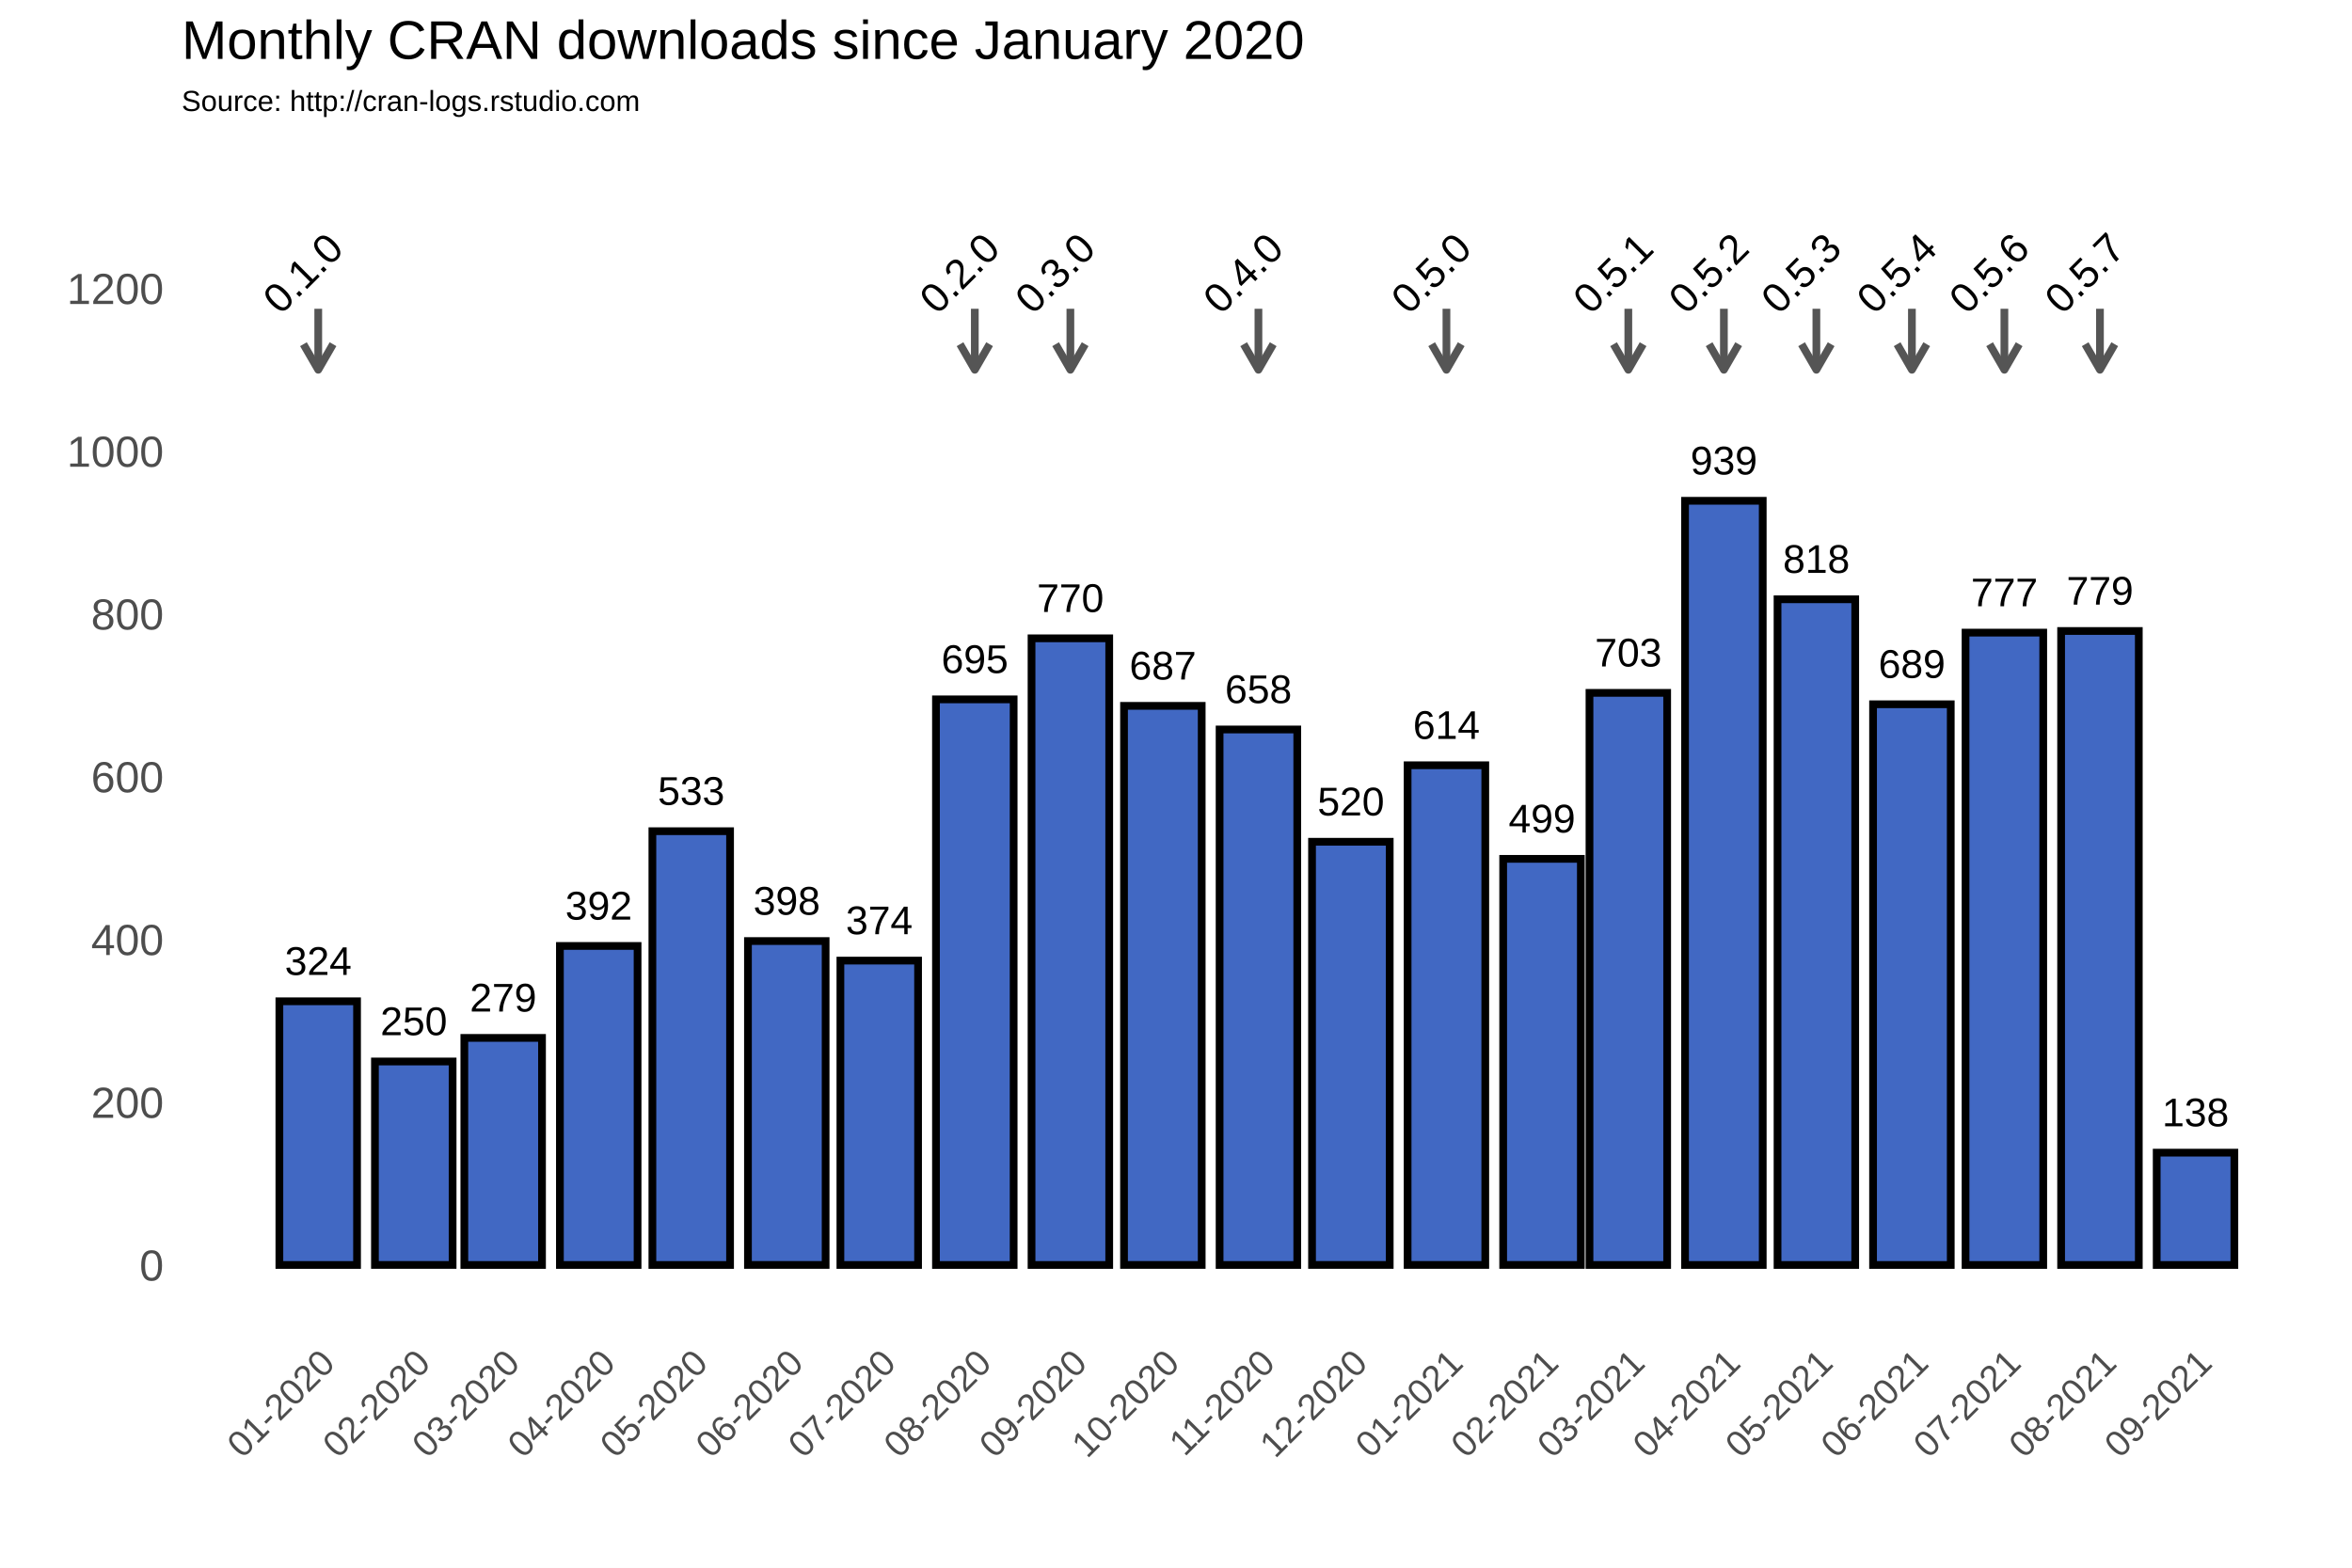
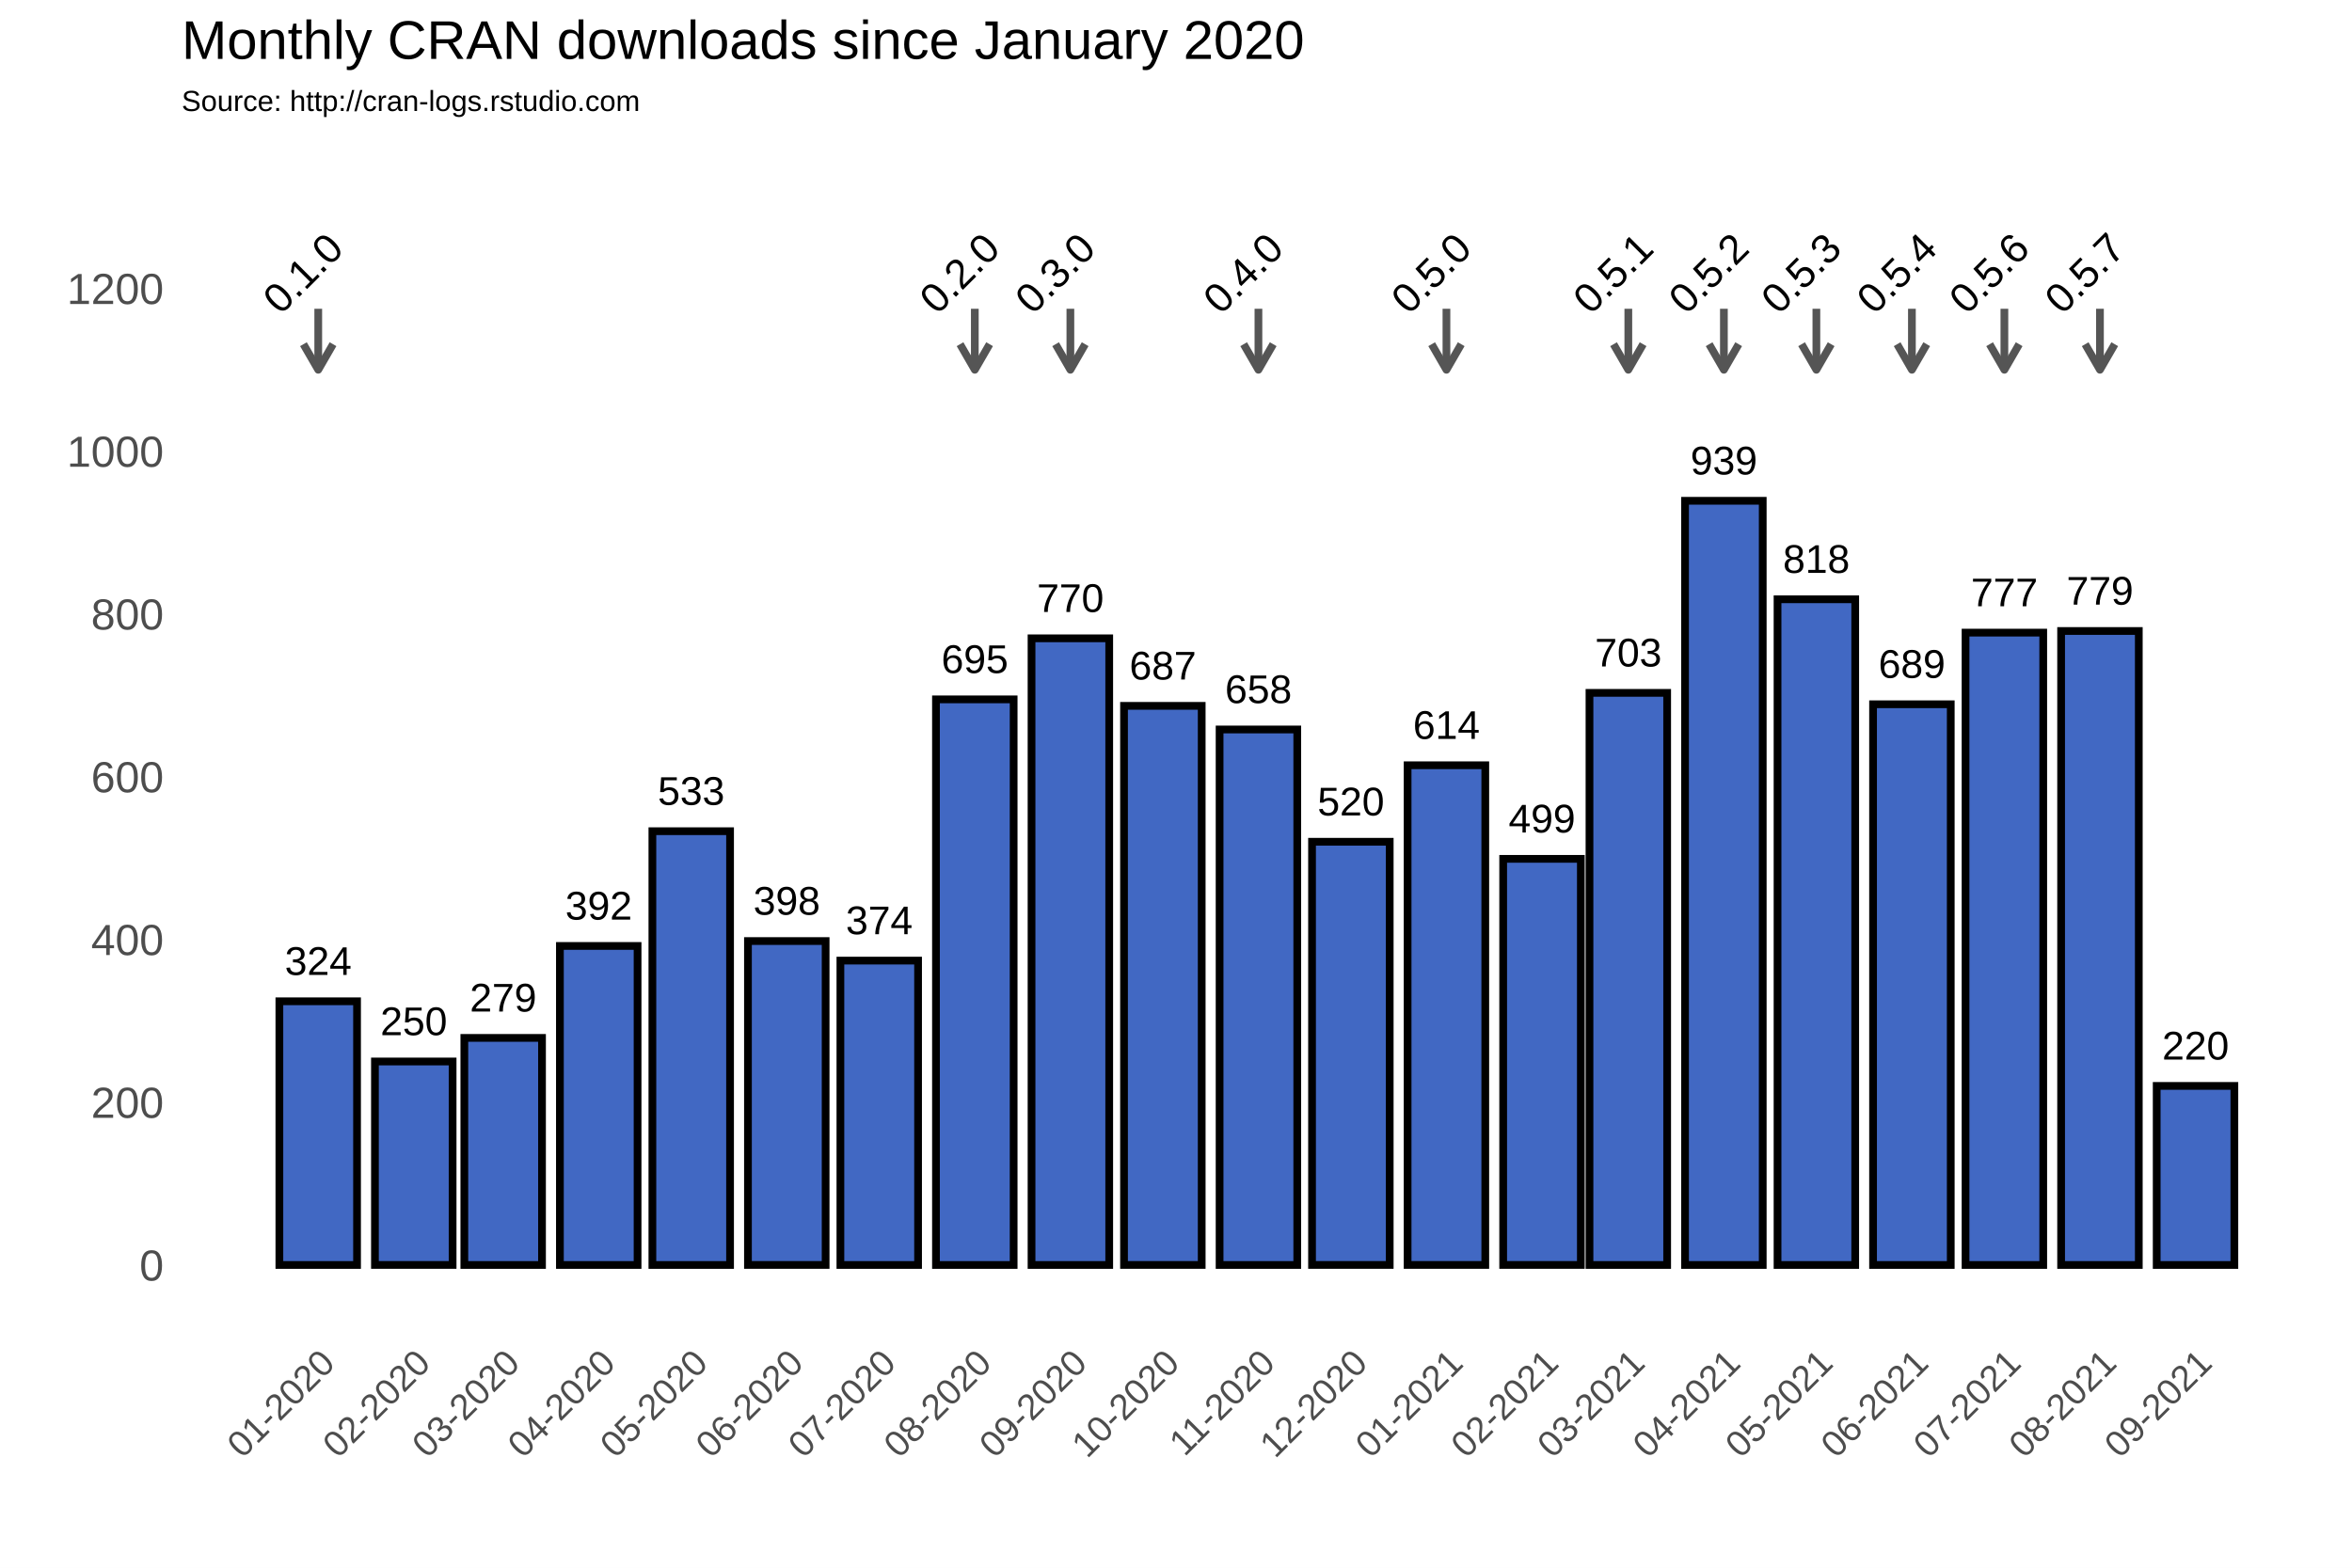
<svg xmlns="http://www.w3.org/2000/svg" class="svglite" width="648.00pt" height="432.00pt" viewBox="0 0 648.00 432.00">
  <defs>
    <style type="text/css">
    .svglite line, .svglite polyline, .svglite polygon, .svglite path, .svglite rect, .svglite circle {
      fill: none;
      stroke: #000000;
      stroke-linecap: round;
      stroke-linejoin: round;
      stroke-miterlimit: 10.00;
    }
  </style>
  </defs>
  <rect width="100%" height="100%" style="stroke: none; fill: #FFFFFF;" />
  <defs>
    <clipPath id="cpMC4wMHw2NDguMDB8MC4wMHw0MzIuMDA=">
      <rect x="0.00" y="0.00" width="648.00" height="432.00" />
    </clipPath>
  </defs>
  <g clip-path="url(#cpMC4wMHw2NDguMDB8MC4wMHw0MzIuMDA=)">
    <rect x="0.00" y="0.00" width="648.00" height="432.00" style="stroke-width: 1.07; stroke: #FFFFFF; fill: #FFFFFF;" />
  </g>
  <defs>
    <clipPath id="cpNTAuMDR8NjQyLjUyfDM3Ljc2fDM2My4zOA==">
      <rect x="50.04" y="37.76" width="592.48" height="325.62" />
    </clipPath>
  </defs>
  <g clip-path="url(#cpNTAuMDR8NjQyLjUyfDM3Ljc2fDM2My4zOA==)">
    <rect x="50.04" y="37.76" width="592.48" height="325.62" style="stroke-width: 1.07; stroke: none;" />
    <polyline points="50.04,326.15 642.52,326.15 " style="stroke-width: 0.53; stroke: #FFFFFF; stroke-linecap: butt;" />
    <polyline points="50.04,281.30 642.52,281.30 " style="stroke-width: 0.53; stroke: #FFFFFF; stroke-linecap: butt;" />
    <polyline points="50.04,236.45 642.52,236.45 " style="stroke-width: 0.53; stroke: #FFFFFF; stroke-linecap: butt;" />
    <polyline points="50.04,191.60 642.52,191.60 " style="stroke-width: 0.53; stroke: #FFFFFF; stroke-linecap: butt;" />
    <polyline points="50.04,146.75 642.52,146.75 " style="stroke-width: 0.53; stroke: #FFFFFF; stroke-linecap: butt;" />
    <polyline points="50.04,101.90 642.52,101.90 " style="stroke-width: 0.53; stroke: #FFFFFF; stroke-linecap: butt;" />
    <polyline points="50.04,57.04 642.52,57.04 " style="stroke-width: 0.53; stroke: #FFFFFF; stroke-linecap: butt;" />
    <polyline points="61.35,363.38 61.35,37.76 " style="stroke-width: 0.53; stroke: #FFFFFF; stroke-linecap: butt;" />
    <polyline points="74.51,363.38 74.51,37.76 " style="stroke-width: 0.53; stroke: #FFFFFF; stroke-linecap: butt;" />
    <polyline points="100.84,363.38 100.84,37.76 " style="stroke-width: 0.53; stroke: #FFFFFF; stroke-linecap: butt;" />
    <polyline points="126.32,363.38 126.32,37.76 " style="stroke-width: 0.53; stroke: #FFFFFF; stroke-linecap: butt;" />
    <polyline points="151.80,363.38 151.80,37.76 " style="stroke-width: 0.53; stroke: #FFFFFF; stroke-linecap: butt;" />
    <polyline points="177.70,363.38 177.70,37.76 " style="stroke-width: 0.53; stroke: #FFFFFF; stroke-linecap: butt;" />
    <polyline points="203.60,363.38 203.60,37.76 " style="stroke-width: 0.53; stroke: #FFFFFF; stroke-linecap: butt;" />
    <polyline points="229.51,363.38 229.51,37.76 " style="stroke-width: 0.53; stroke: #FFFFFF; stroke-linecap: butt;" />
    <polyline points="255.41,363.38 255.41,37.76 " style="stroke-width: 0.53; stroke: #FFFFFF; stroke-linecap: butt;" />
    <polyline points="281.74,363.38 281.74,37.76 " style="stroke-width: 0.53; stroke: #FFFFFF; stroke-linecap: butt;" />
    <polyline points="307.64,363.38 307.64,37.76 " style="stroke-width: 0.53; stroke: #FFFFFF; stroke-linecap: butt;" />
    <polyline points="333.54,363.38 333.54,37.76 " style="stroke-width: 0.53; stroke: #FFFFFF; stroke-linecap: butt;" />
    <polyline points="359.45,363.38 359.45,37.76 " style="stroke-width: 0.53; stroke: #FFFFFF; stroke-linecap: butt;" />
    <polyline points="385.35,363.38 385.35,37.76 " style="stroke-width: 0.53; stroke: #FFFFFF; stroke-linecap: butt;" />
    <polyline points="411.68,363.38 411.68,37.76 " style="stroke-width: 0.53; stroke: #FFFFFF; stroke-linecap: butt;" />
    <polyline points="436.73,363.38 436.73,37.76 " style="stroke-width: 0.53; stroke: #FFFFFF; stroke-linecap: butt;" />
    <polyline points="461.78,363.38 461.78,37.76 " style="stroke-width: 0.53; stroke: #FFFFFF; stroke-linecap: butt;" />
    <polyline points="487.69,363.38 487.69,37.76 " style="stroke-width: 0.53; stroke: #FFFFFF; stroke-linecap: butt;" />
    <polyline points="513.59,363.38 513.59,37.76 " style="stroke-width: 0.53; stroke: #FFFFFF; stroke-linecap: butt;" />
    <polyline points="539.49,363.38 539.49,37.76 " style="stroke-width: 0.53; stroke: #FFFFFF; stroke-linecap: butt;" />
    <polyline points="565.40,363.38 565.40,37.76 " style="stroke-width: 0.53; stroke: #FFFFFF; stroke-linecap: butt;" />
    <polyline points="591.72,363.38 591.72,37.76 " style="stroke-width: 0.53; stroke: #FFFFFF; stroke-linecap: butt;" />
    <polyline points="618.05,363.38 618.05,37.76 " style="stroke-width: 0.53; stroke: #FFFFFF; stroke-linecap: butt;" />
    <polyline points="631.22,363.38 631.22,37.76 " style="stroke-width: 0.53; stroke: #FFFFFF; stroke-linecap: butt;" />
    <polyline points="50.04,348.58 642.52,348.58 " style="stroke-width: 1.07; stroke: #FFFFFF; stroke-linecap: butt;" />
    <polyline points="50.04,303.73 642.52,303.73 " style="stroke-width: 1.07; stroke: #FFFFFF; stroke-linecap: butt;" />
    <polyline points="50.04,258.88 642.52,258.88 " style="stroke-width: 1.07; stroke: #FFFFFF; stroke-linecap: butt;" />
    <polyline points="50.04,214.02 642.52,214.02 " style="stroke-width: 1.07; stroke: #FFFFFF; stroke-linecap: butt;" />
    <polyline points="50.04,169.17 642.52,169.17 " style="stroke-width: 1.07; stroke: #FFFFFF; stroke-linecap: butt;" />
    <polyline points="50.04,124.32 642.52,124.32 " style="stroke-width: 1.07; stroke: #FFFFFF; stroke-linecap: butt;" />
    <polyline points="50.04,79.47 642.52,79.47 " style="stroke-width: 1.07; stroke: #FFFFFF; stroke-linecap: butt;" />
    <polyline points="87.68,363.38 87.68,37.76 " style="stroke-width: 1.07; stroke: #FFFFFF; stroke-linecap: butt;" />
    <polyline points="114.00,363.38 114.00,37.76 " style="stroke-width: 1.07; stroke: #FFFFFF; stroke-linecap: butt;" />
    <polyline points="138.63,363.38 138.63,37.76 " style="stroke-width: 1.07; stroke: #FFFFFF; stroke-linecap: butt;" />
    <polyline points="164.96,363.38 164.96,37.76 " style="stroke-width: 1.07; stroke: #FFFFFF; stroke-linecap: butt;" />
    <polyline points="190.44,363.38 190.44,37.76 " style="stroke-width: 1.07; stroke: #FFFFFF; stroke-linecap: butt;" />
    <polyline points="216.77,363.38 216.77,37.76 " style="stroke-width: 1.07; stroke: #FFFFFF; stroke-linecap: butt;" />
    <polyline points="242.24,363.38 242.24,37.76 " style="stroke-width: 1.07; stroke: #FFFFFF; stroke-linecap: butt;" />
    <polyline points="268.57,363.38 268.57,37.76 " style="stroke-width: 1.07; stroke: #FFFFFF; stroke-linecap: butt;" />
    <polyline points="294.90,363.38 294.90,37.76 " style="stroke-width: 1.07; stroke: #FFFFFF; stroke-linecap: butt;" />
    <polyline points="320.38,363.38 320.38,37.76 " style="stroke-width: 1.07; stroke: #FFFFFF; stroke-linecap: butt;" />
    <polyline points="346.71,363.38 346.71,37.76 " style="stroke-width: 1.07; stroke: #FFFFFF; stroke-linecap: butt;" />
    <polyline points="372.19,363.38 372.19,37.76 " style="stroke-width: 1.07; stroke: #FFFFFF; stroke-linecap: butt;" />
    <polyline points="398.51,363.38 398.51,37.76 " style="stroke-width: 1.07; stroke: #FFFFFF; stroke-linecap: butt;" />
    <polyline points="424.84,363.38 424.84,37.76 " style="stroke-width: 1.07; stroke: #FFFFFF; stroke-linecap: butt;" />
    <polyline points="448.62,363.38 448.62,37.76 " style="stroke-width: 1.07; stroke: #FFFFFF; stroke-linecap: butt;" />
    <polyline points="474.95,363.38 474.95,37.76 " style="stroke-width: 1.07; stroke: #FFFFFF; stroke-linecap: butt;" />
    <polyline points="500.43,363.38 500.43,37.76 " style="stroke-width: 1.07; stroke: #FFFFFF; stroke-linecap: butt;" />
    <polyline points="526.75,363.38 526.75,37.76 " style="stroke-width: 1.07; stroke: #FFFFFF; stroke-linecap: butt;" />
    <polyline points="552.23,363.38 552.23,37.76 " style="stroke-width: 1.07; stroke: #FFFFFF; stroke-linecap: butt;" />
    <polyline points="578.56,363.38 578.56,37.76 " style="stroke-width: 1.07; stroke: #FFFFFF; stroke-linecap: butt;" />
    <polyline points="604.89,363.38 604.89,37.76 " style="stroke-width: 1.07; stroke: #FFFFFF; stroke-linecap: butt;" />
    <rect x="76.97" y="275.92" width="21.40" height="72.66" style="stroke-width: 2.13; stroke-linecap: square; stroke-linejoin: miter; fill: #4168C3;" />
    <rect x="103.30" y="292.51" width="21.40" height="56.06" style="stroke-width: 2.13; stroke-linecap: square; stroke-linejoin: miter; fill: #4168C3;" />
    <rect x="127.93" y="286.01" width="21.40" height="62.57" style="stroke-width: 2.13; stroke-linecap: square; stroke-linejoin: miter; fill: #4168C3;" />
    <rect x="154.26" y="260.67" width="21.40" height="87.91" style="stroke-width: 2.13; stroke-linecap: square; stroke-linejoin: miter; fill: #4168C3;" />
    <rect x="179.74" y="229.05" width="21.40" height="119.53" style="stroke-width: 2.13; stroke-linecap: square; stroke-linejoin: miter; fill: #4168C3;" />
    <rect x="206.07" y="259.32" width="21.40" height="89.25" style="stroke-width: 2.13; stroke-linecap: square; stroke-linejoin: miter; fill: #4168C3;" />
    <rect x="231.54" y="264.71" width="21.40" height="83.87" style="stroke-width: 2.13; stroke-linecap: square; stroke-linejoin: miter; fill: #4168C3;" />
    <rect x="257.87" y="192.72" width="21.40" height="155.86" style="stroke-width: 2.13; stroke-linecap: square; stroke-linejoin: miter; fill: #4168C3;" />
    <rect x="284.20" y="175.90" width="21.40" height="172.68" style="stroke-width: 2.13; stroke-linecap: square; stroke-linejoin: miter; fill: #4168C3;" />
    <rect x="309.68" y="194.51" width="21.40" height="154.06" style="stroke-width: 2.13; stroke-linecap: square; stroke-linejoin: miter; fill: #4168C3;" />
    <rect x="336.01" y="201.02" width="21.40" height="147.56" style="stroke-width: 2.13; stroke-linecap: square; stroke-linejoin: miter; fill: #4168C3;" />
    <rect x="361.48" y="231.96" width="21.40" height="116.61" style="stroke-width: 2.13; stroke-linecap: square; stroke-linejoin: miter; fill: #4168C3;" />
    <rect x="387.81" y="210.88" width="21.40" height="137.69" style="stroke-width: 2.13; stroke-linecap: square; stroke-linejoin: miter; fill: #4168C3;" />
    <rect x="414.14" y="236.67" width="21.40" height="111.90" style="stroke-width: 2.13; stroke-linecap: square; stroke-linejoin: miter; fill: #4168C3;" />
    <rect x="437.92" y="190.93" width="21.40" height="157.65" style="stroke-width: 2.13; stroke-linecap: square; stroke-linejoin: miter; fill: #4168C3;" />
    <rect x="464.25" y="138.00" width="21.40" height="210.58" style="stroke-width: 2.13; stroke-linecap: square; stroke-linejoin: miter; fill: #4168C3;" />
    <rect x="489.73" y="165.14" width="21.40" height="183.44" style="stroke-width: 2.13; stroke-linecap: square; stroke-linejoin: miter; fill: #4168C3;" />
    <rect x="516.05" y="194.07" width="21.40" height="154.51" style="stroke-width: 2.13; stroke-linecap: square; stroke-linejoin: miter; fill: #4168C3;" />
    <rect x="541.53" y="174.33" width="21.40" height="174.25" style="stroke-width: 2.13; stroke-linecap: square; stroke-linejoin: miter; fill: #4168C3;" />
    <rect x="567.86" y="173.88" width="21.40" height="174.70" style="stroke-width: 2.13; stroke-linecap: square; stroke-linejoin: miter; fill: #4168C3;" />
-     <rect x="594.19" y="317.63" width="21.40" height="30.95" style="stroke-width: 2.13; stroke-linecap: square; stroke-linejoin: miter; fill: #4168C3;" />
+     <rect x="594.19" y="299.24" width="21.40" height="49.34" style="stroke-width: 2.13; stroke-linecap: square; stroke-linejoin: miter; fill: #4168C3;" />
    <text x="87.68" y="268.66" text-anchor="middle" style="font-size: 11.04px; font-family: Arial;" textLength="18.40px" lengthAdjust="spacingAndGlyphs">324</text>
    <text x="114.00" y="285.25" text-anchor="middle" style="font-size: 11.04px; font-family: Arial;" textLength="18.40px" lengthAdjust="spacingAndGlyphs">250</text>
    <text x="138.63" y="278.75" text-anchor="middle" style="font-size: 11.04px; font-family: Arial;" textLength="18.40px" lengthAdjust="spacingAndGlyphs">279</text>
    <text x="164.96" y="253.41" text-anchor="middle" style="font-size: 11.04px; font-family: Arial;" textLength="18.40px" lengthAdjust="spacingAndGlyphs">392</text>
    <text x="190.44" y="221.79" text-anchor="middle" style="font-size: 11.04px; font-family: Arial;" textLength="18.40px" lengthAdjust="spacingAndGlyphs">533</text>
    <text x="216.77" y="252.06" text-anchor="middle" style="font-size: 11.04px; font-family: Arial;" textLength="18.40px" lengthAdjust="spacingAndGlyphs">398</text>
    <text x="242.24" y="257.44" text-anchor="middle" style="font-size: 11.04px; font-family: Arial;" textLength="18.40px" lengthAdjust="spacingAndGlyphs">374</text>
    <text x="268.57" y="185.46" text-anchor="middle" style="font-size: 11.04px; font-family: Arial;" textLength="18.40px" lengthAdjust="spacingAndGlyphs">695</text>
    <text x="294.90" y="168.64" text-anchor="middle" style="font-size: 11.04px; font-family: Arial;" textLength="18.40px" lengthAdjust="spacingAndGlyphs">770</text>
    <text x="320.38" y="187.25" text-anchor="middle" style="font-size: 11.04px; font-family: Arial;" textLength="18.40px" lengthAdjust="spacingAndGlyphs">687</text>
    <text x="346.71" y="193.75" text-anchor="middle" style="font-size: 11.04px; font-family: Arial;" textLength="18.40px" lengthAdjust="spacingAndGlyphs">658</text>
    <text x="372.19" y="224.70" text-anchor="middle" style="font-size: 11.04px; font-family: Arial;" textLength="18.40px" lengthAdjust="spacingAndGlyphs">520</text>
    <text x="398.51" y="203.62" text-anchor="middle" style="font-size: 11.04px; font-family: Arial;" textLength="18.40px" lengthAdjust="spacingAndGlyphs">614</text>
    <text x="424.84" y="229.41" text-anchor="middle" style="font-size: 11.04px; font-family: Arial;" textLength="18.40px" lengthAdjust="spacingAndGlyphs">499</text>
    <text x="448.62" y="183.66" text-anchor="middle" style="font-size: 11.04px; font-family: Arial;" textLength="18.40px" lengthAdjust="spacingAndGlyphs">703</text>
    <text x="474.95" y="130.74" text-anchor="middle" style="font-size: 11.04px; font-family: Arial;" textLength="18.40px" lengthAdjust="spacingAndGlyphs">939</text>
    <text x="500.43" y="157.87" text-anchor="middle" style="font-size: 11.04px; font-family: Arial;" textLength="18.40px" lengthAdjust="spacingAndGlyphs">818</text>
    <text x="526.75" y="186.80" text-anchor="middle" style="font-size: 11.04px; font-family: Arial;" textLength="18.40px" lengthAdjust="spacingAndGlyphs">689</text>
    <text x="552.23" y="167.07" text-anchor="middle" style="font-size: 11.04px; font-family: Arial;" textLength="18.40px" lengthAdjust="spacingAndGlyphs">777</text>
    <text x="578.56" y="166.62" text-anchor="middle" style="font-size: 11.04px; font-family: Arial;" textLength="18.40px" lengthAdjust="spacingAndGlyphs">779</text>
-     <text x="604.89" y="310.37" text-anchor="middle" style="font-size: 11.04px; font-family: Arial;" textLength="18.40px" lengthAdjust="spacingAndGlyphs">138</text>
+     <text x="604.89" y="291.98" text-anchor="middle" style="font-size: 11.04px; font-family: Arial;" textLength="18.40px" lengthAdjust="spacingAndGlyphs">220</text>
    <line x1="87.68" y1="85.08" x2="87.68" y2="101.90" style="stroke-width: 2.13; stroke: #555555; stroke-linecap: butt;" />
    <polyline points="83.60,94.85 87.68,101.90 91.75,94.85 " style="stroke-width: 2.13; stroke: #555555; stroke-linecap: butt;" />
    <line x1="268.57" y1="85.08" x2="268.57" y2="101.90" style="stroke-width: 2.13; stroke: #555555; stroke-linecap: butt;" />
    <polyline points="264.50,94.85 268.57,101.90 272.64,94.85 " style="stroke-width: 2.13; stroke: #555555; stroke-linecap: butt;" />
    <line x1="294.90" y1="85.08" x2="294.90" y2="101.90" style="stroke-width: 2.13; stroke: #555555; stroke-linecap: butt;" />
    <polyline points="290.83,94.85 294.90,101.90 298.97,94.85 " style="stroke-width: 2.13; stroke: #555555; stroke-linecap: butt;" />
    <line x1="346.71" y1="85.08" x2="346.71" y2="101.90" style="stroke-width: 2.13; stroke: #555555; stroke-linecap: butt;" />
    <polyline points="342.64,94.85 346.71,101.90 350.78,94.85 " style="stroke-width: 2.13; stroke: #555555; stroke-linecap: butt;" />
    <line x1="398.51" y1="85.08" x2="398.51" y2="101.90" style="stroke-width: 2.13; stroke: #555555; stroke-linecap: butt;" />
    <polyline points="394.44,94.85 398.51,101.90 402.58,94.85 " style="stroke-width: 2.13; stroke: #555555; stroke-linecap: butt;" />
    <line x1="448.62" y1="85.08" x2="448.62" y2="101.90" style="stroke-width: 2.13; stroke: #555555; stroke-linecap: butt;" />
    <polyline points="444.55,94.85 448.62,101.90 452.69,94.85 " style="stroke-width: 2.13; stroke: #555555; stroke-linecap: butt;" />
    <line x1="474.95" y1="85.08" x2="474.95" y2="101.90" style="stroke-width: 2.13; stroke: #555555; stroke-linecap: butt;" />
    <polyline points="470.88,94.85 474.95,101.90 479.02,94.85 " style="stroke-width: 2.13; stroke: #555555; stroke-linecap: butt;" />
    <line x1="500.43" y1="85.08" x2="500.43" y2="101.90" style="stroke-width: 2.13; stroke: #555555; stroke-linecap: butt;" />
    <polyline points="496.36,94.85 500.43,101.90 504.50,94.85 " style="stroke-width: 2.13; stroke: #555555; stroke-linecap: butt;" />
    <line x1="526.75" y1="85.08" x2="526.75" y2="101.90" style="stroke-width: 2.13; stroke: #555555; stroke-linecap: butt;" />
    <polyline points="522.68,94.85 526.75,101.90 530.83,94.85 " style="stroke-width: 2.13; stroke: #555555; stroke-linecap: butt;" />
    <line x1="552.23" y1="85.08" x2="552.23" y2="101.90" style="stroke-width: 2.13; stroke: #555555; stroke-linecap: butt;" />
    <polyline points="548.16,94.85 552.23,101.90 556.30,94.85 " style="stroke-width: 2.13; stroke: #555555; stroke-linecap: butt;" />
    <line x1="578.56" y1="85.08" x2="578.56" y2="101.90" style="stroke-width: 2.13; stroke: #555555; stroke-linecap: butt;" />
    <polyline points="574.49,94.85 578.56,101.90 582.63,94.85 " style="stroke-width: 2.13; stroke: #555555; stroke-linecap: butt;" />
    <text transform="translate(86.24,78.03) rotate(-45)" text-anchor="middle" style="font-size: 11.38px; font-family: Arial;" textLength="25.31px" lengthAdjust="spacingAndGlyphs">0.1.0</text>
    <text transform="translate(267.13,78.03) rotate(-45)" text-anchor="middle" style="font-size: 11.38px; font-family: Arial;" textLength="25.31px" lengthAdjust="spacingAndGlyphs">0.2.0</text>
    <text transform="translate(293.46,78.03) rotate(-45)" text-anchor="middle" style="font-size: 11.38px; font-family: Arial;" textLength="25.31px" lengthAdjust="spacingAndGlyphs">0.3.0</text>
    <text transform="translate(345.27,78.03) rotate(-45)" text-anchor="middle" style="font-size: 11.38px; font-family: Arial;" textLength="25.31px" lengthAdjust="spacingAndGlyphs">0.4.0</text>
    <text transform="translate(397.07,78.03) rotate(-45)" text-anchor="middle" style="font-size: 11.38px; font-family: Arial;" textLength="25.31px" lengthAdjust="spacingAndGlyphs">0.5.0</text>
    <text transform="translate(447.18,78.03) rotate(-45)" text-anchor="middle" style="font-size: 11.38px; font-family: Arial;" textLength="25.31px" lengthAdjust="spacingAndGlyphs">0.5.1</text>
    <text transform="translate(473.51,78.03) rotate(-45)" text-anchor="middle" style="font-size: 11.38px; font-family: Arial;" textLength="25.31px" lengthAdjust="spacingAndGlyphs">0.5.2</text>
    <text transform="translate(498.99,78.03) rotate(-45)" text-anchor="middle" style="font-size: 11.38px; font-family: Arial;" textLength="25.31px" lengthAdjust="spacingAndGlyphs">0.5.3</text>
    <text transform="translate(525.32,78.03) rotate(-45)" text-anchor="middle" style="font-size: 11.38px; font-family: Arial;" textLength="25.31px" lengthAdjust="spacingAndGlyphs">0.5.4</text>
    <text transform="translate(550.79,78.03) rotate(-45)" text-anchor="middle" style="font-size: 11.38px; font-family: Arial;" textLength="25.31px" lengthAdjust="spacingAndGlyphs">0.5.6</text>
    <text transform="translate(577.12,78.03) rotate(-45)" text-anchor="middle" style="font-size: 11.38px; font-family: Arial;" textLength="25.31px" lengthAdjust="spacingAndGlyphs">0.5.7</text>
  </g>
  <g clip-path="url(#cpMC4wMHw2NDguMDB8MC4wMHw0MzIuMDA=)">
    <text x="45.11" y="352.88" text-anchor="end" style="font-size: 12.00px; fill: #4D4D4D; font-family: Arial;" textLength="6.67px" lengthAdjust="spacingAndGlyphs">0</text>
    <text x="45.11" y="308.03" text-anchor="end" style="font-size: 12.00px; fill: #4D4D4D; font-family: Arial;" textLength="20.02px" lengthAdjust="spacingAndGlyphs">200</text>
    <text x="45.11" y="263.17" text-anchor="end" style="font-size: 12.00px; fill: #4D4D4D; font-family: Arial;" textLength="20.02px" lengthAdjust="spacingAndGlyphs">400</text>
    <text x="45.11" y="218.32" text-anchor="end" style="font-size: 12.00px; fill: #4D4D4D; font-family: Arial;" textLength="20.02px" lengthAdjust="spacingAndGlyphs">600</text>
    <text x="45.11" y="173.47" text-anchor="end" style="font-size: 12.00px; fill: #4D4D4D; font-family: Arial;" textLength="20.02px" lengthAdjust="spacingAndGlyphs">800</text>
    <text x="45.11" y="128.62" text-anchor="end" style="font-size: 12.00px; fill: #4D4D4D; font-family: Arial;" textLength="26.70px" lengthAdjust="spacingAndGlyphs">1000</text>
    <text x="45.11" y="83.77" text-anchor="end" style="font-size: 12.00px; fill: #4D4D4D; font-family: Arial;" textLength="26.70px" lengthAdjust="spacingAndGlyphs">1200</text>
    <text transform="translate(92.74,376.17) rotate(-45)" text-anchor="end" style="font-size: 10.00px; fill: #4D4D4D; font-family: Arial;" textLength="36.73px" lengthAdjust="spacingAndGlyphs">01-2020</text>
    <text transform="translate(119.07,376.17) rotate(-45)" text-anchor="end" style="font-size: 10.00px; fill: #4D4D4D; font-family: Arial;" textLength="36.73px" lengthAdjust="spacingAndGlyphs">02-2020</text>
    <text transform="translate(143.70,376.17) rotate(-45)" text-anchor="end" style="font-size: 10.00px; fill: #4D4D4D; font-family: Arial;" textLength="36.73px" lengthAdjust="spacingAndGlyphs">03-2020</text>
    <text transform="translate(170.03,376.17) rotate(-45)" text-anchor="end" style="font-size: 10.00px; fill: #4D4D4D; font-family: Arial;" textLength="36.73px" lengthAdjust="spacingAndGlyphs">04-2020</text>
    <text transform="translate(195.50,376.17) rotate(-45)" text-anchor="end" style="font-size: 10.00px; fill: #4D4D4D; font-family: Arial;" textLength="36.73px" lengthAdjust="spacingAndGlyphs">05-2020</text>
    <text transform="translate(221.83,376.17) rotate(-45)" text-anchor="end" style="font-size: 10.00px; fill: #4D4D4D; font-family: Arial;" textLength="36.73px" lengthAdjust="spacingAndGlyphs">06-2020</text>
    <text transform="translate(247.31,376.17) rotate(-45)" text-anchor="end" style="font-size: 10.00px; fill: #4D4D4D; font-family: Arial;" textLength="36.73px" lengthAdjust="spacingAndGlyphs">07-2020</text>
    <text transform="translate(273.64,376.17) rotate(-45)" text-anchor="end" style="font-size: 10.00px; fill: #4D4D4D; font-family: Arial;" textLength="36.73px" lengthAdjust="spacingAndGlyphs">08-2020</text>
    <text transform="translate(299.97,376.17) rotate(-45)" text-anchor="end" style="font-size: 10.00px; fill: #4D4D4D; font-family: Arial;" textLength="36.73px" lengthAdjust="spacingAndGlyphs">09-2020</text>
    <text transform="translate(325.44,376.17) rotate(-45)" text-anchor="end" style="font-size: 10.00px; fill: #4D4D4D; font-family: Arial;" textLength="36.73px" lengthAdjust="spacingAndGlyphs">10-2020</text>
    <text transform="translate(351.77,376.17) rotate(-45)" text-anchor="end" style="font-size: 10.00px; fill: #4D4D4D; font-family: Arial;" textLength="35.99px" lengthAdjust="spacingAndGlyphs">11-2020</text>
    <text transform="translate(377.25,376.17) rotate(-45)" text-anchor="end" style="font-size: 10.00px; fill: #4D4D4D; font-family: Arial;" textLength="36.73px" lengthAdjust="spacingAndGlyphs">12-2020</text>
    <text transform="translate(403.58,376.17) rotate(-45)" text-anchor="end" style="font-size: 10.00px; fill: #4D4D4D; font-family: Arial;" textLength="36.73px" lengthAdjust="spacingAndGlyphs">01-2021</text>
    <text transform="translate(429.91,376.17) rotate(-45)" text-anchor="end" style="font-size: 10.00px; fill: #4D4D4D; font-family: Arial;" textLength="36.73px" lengthAdjust="spacingAndGlyphs">02-2021</text>
    <text transform="translate(453.69,376.17) rotate(-45)" text-anchor="end" style="font-size: 10.00px; fill: #4D4D4D; font-family: Arial;" textLength="36.73px" lengthAdjust="spacingAndGlyphs">03-2021</text>
    <text transform="translate(480.01,376.17) rotate(-45)" text-anchor="end" style="font-size: 10.00px; fill: #4D4D4D; font-family: Arial;" textLength="36.73px" lengthAdjust="spacingAndGlyphs">04-2021</text>
    <text transform="translate(505.49,376.17) rotate(-45)" text-anchor="end" style="font-size: 10.00px; fill: #4D4D4D; font-family: Arial;" textLength="36.73px" lengthAdjust="spacingAndGlyphs">05-2021</text>
    <text transform="translate(531.82,376.17) rotate(-45)" text-anchor="end" style="font-size: 10.00px; fill: #4D4D4D; font-family: Arial;" textLength="36.73px" lengthAdjust="spacingAndGlyphs">06-2021</text>
    <text transform="translate(557.30,376.17) rotate(-45)" text-anchor="end" style="font-size: 10.00px; fill: #4D4D4D; font-family: Arial;" textLength="36.73px" lengthAdjust="spacingAndGlyphs">07-2021</text>
    <text transform="translate(583.63,376.17) rotate(-45)" text-anchor="end" style="font-size: 10.00px; fill: #4D4D4D; font-family: Arial;" textLength="36.73px" lengthAdjust="spacingAndGlyphs">08-2021</text>
    <text transform="translate(609.95,376.17) rotate(-45)" text-anchor="end" style="font-size: 10.00px; fill: #4D4D4D; font-family: Arial;" textLength="36.73px" lengthAdjust="spacingAndGlyphs">09-2021</text>
    <text x="50.04" y="30.59" style="font-size: 8.00px; font-family: Arial;" textLength="126.32px" lengthAdjust="spacingAndGlyphs">Source: http://cran-logs.rstudio.com</text>
    <text x="50.04" y="16.22" style="font-size: 15.00px; font-family: Arial;" textLength="309.25px" lengthAdjust="spacingAndGlyphs">Monthly CRAN downloads since January 2020</text>
  </g>
</svg>
